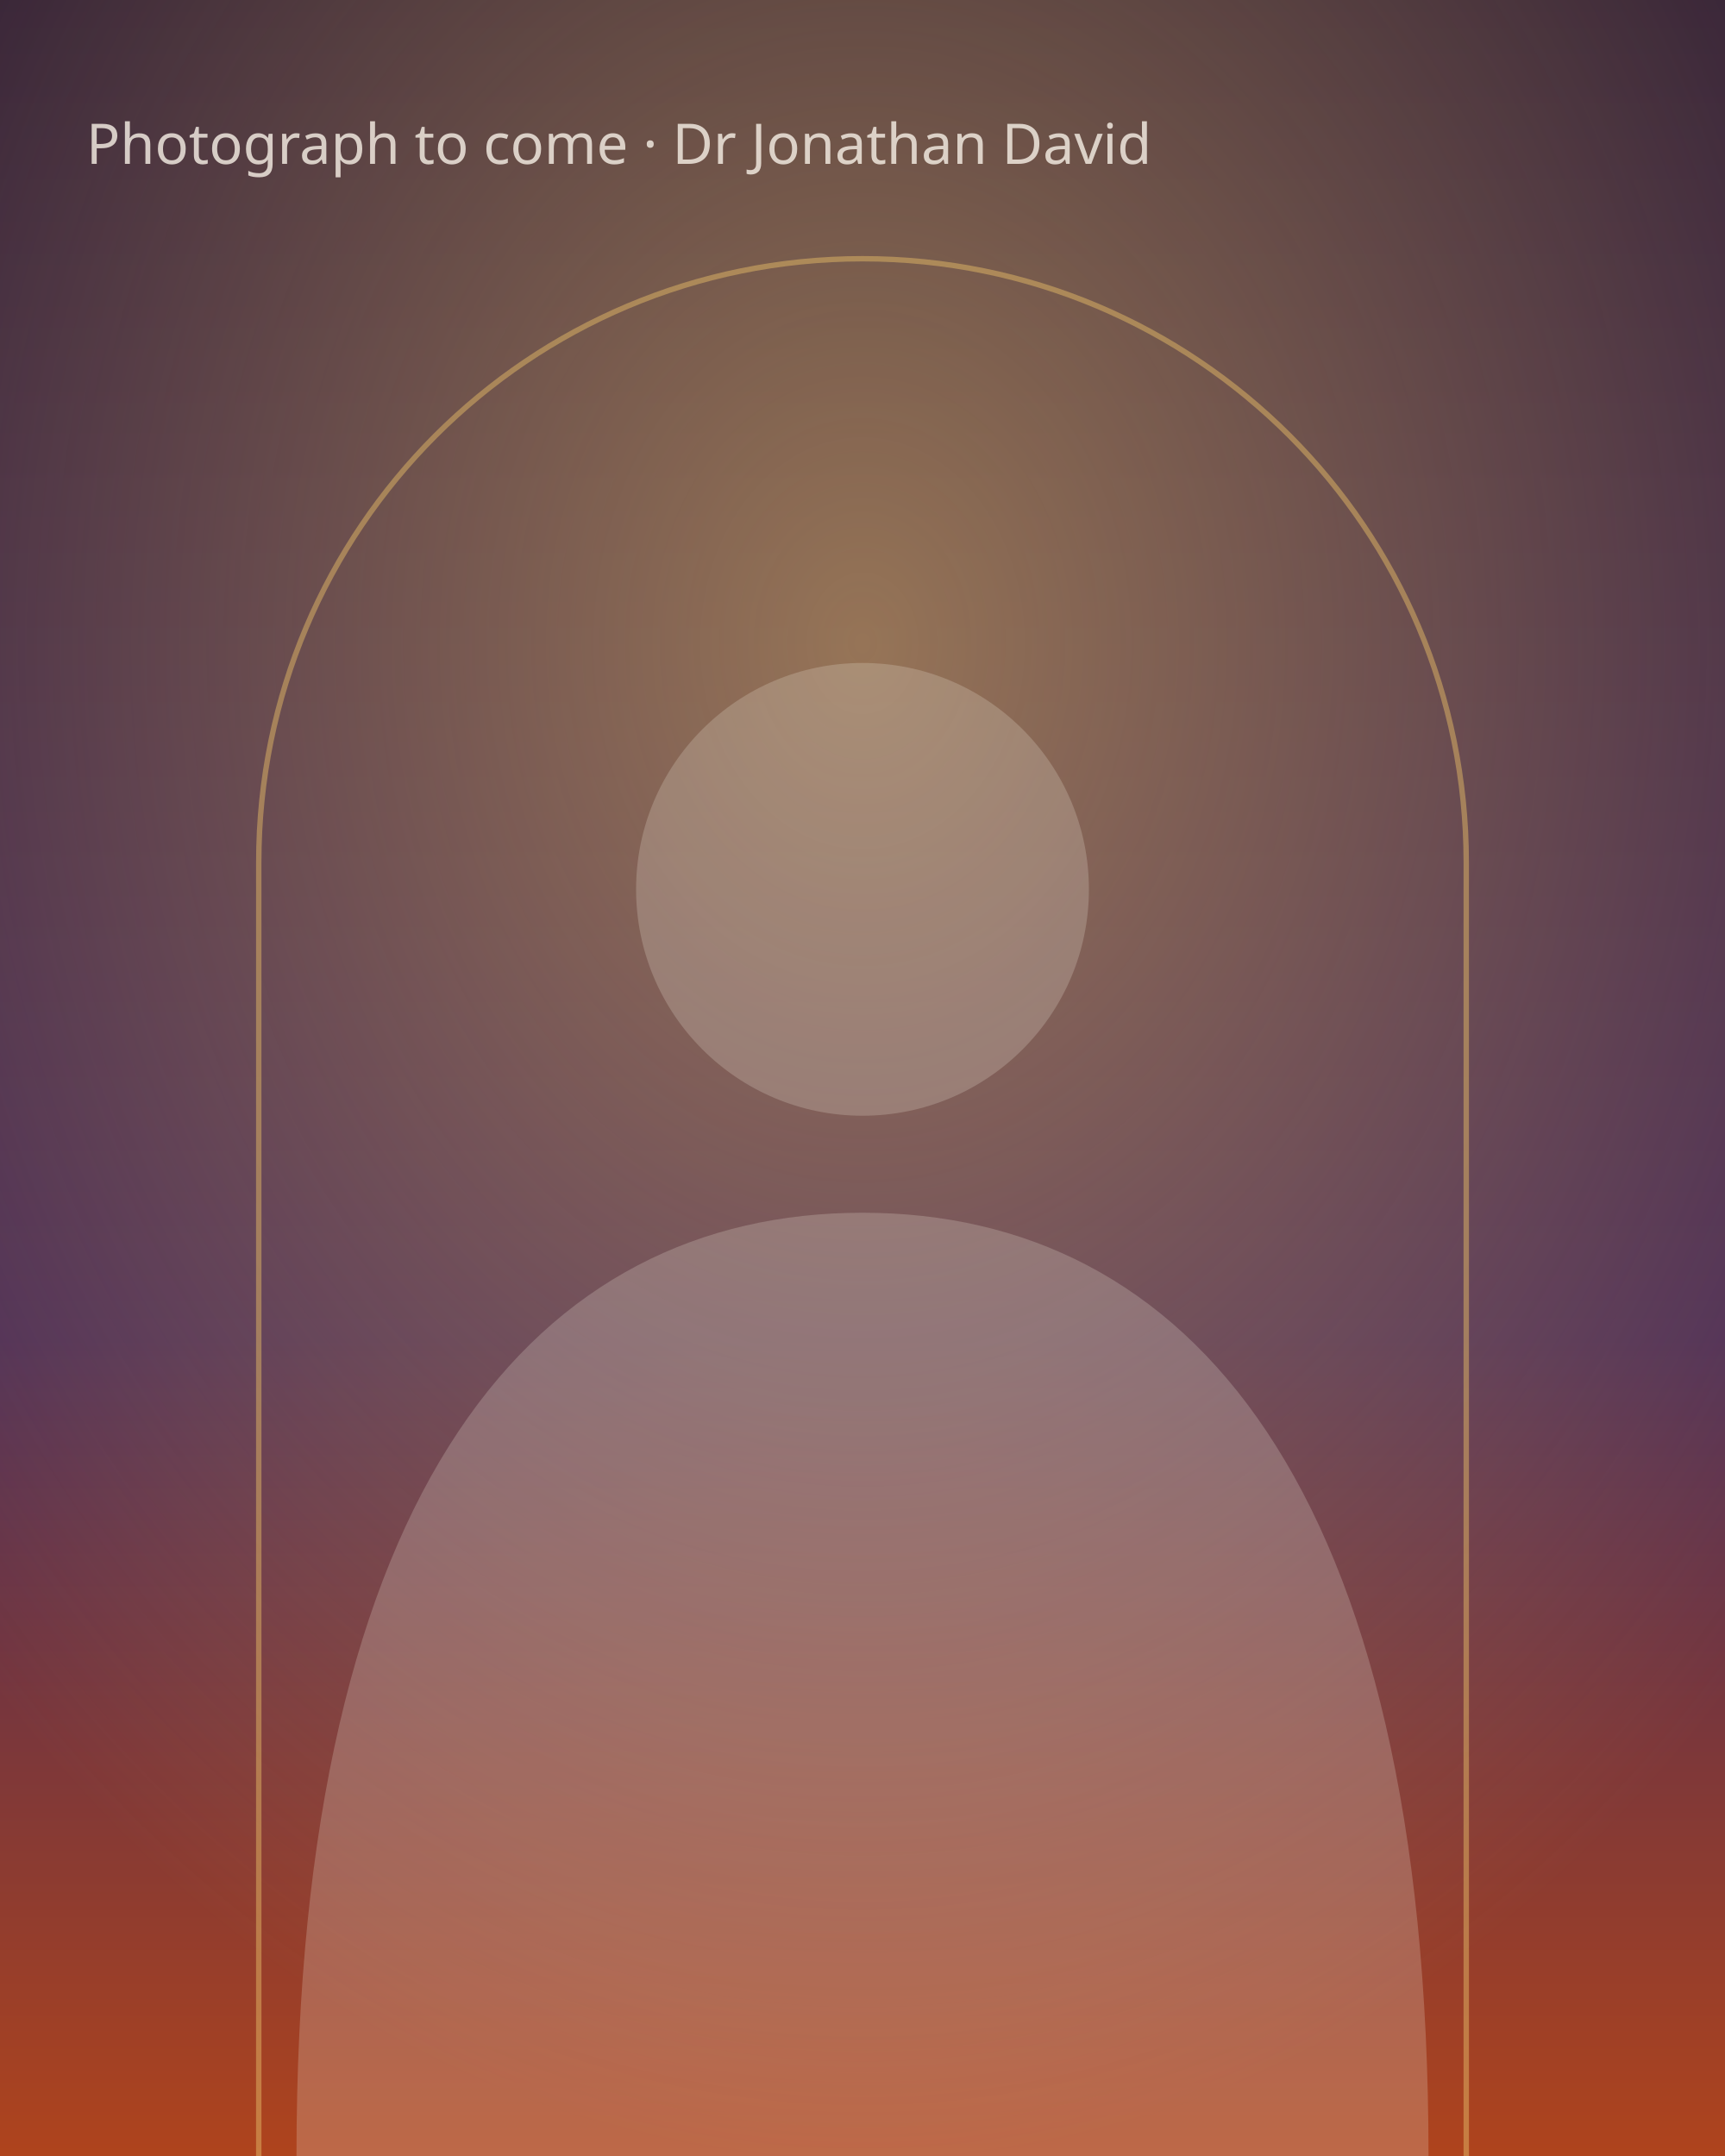
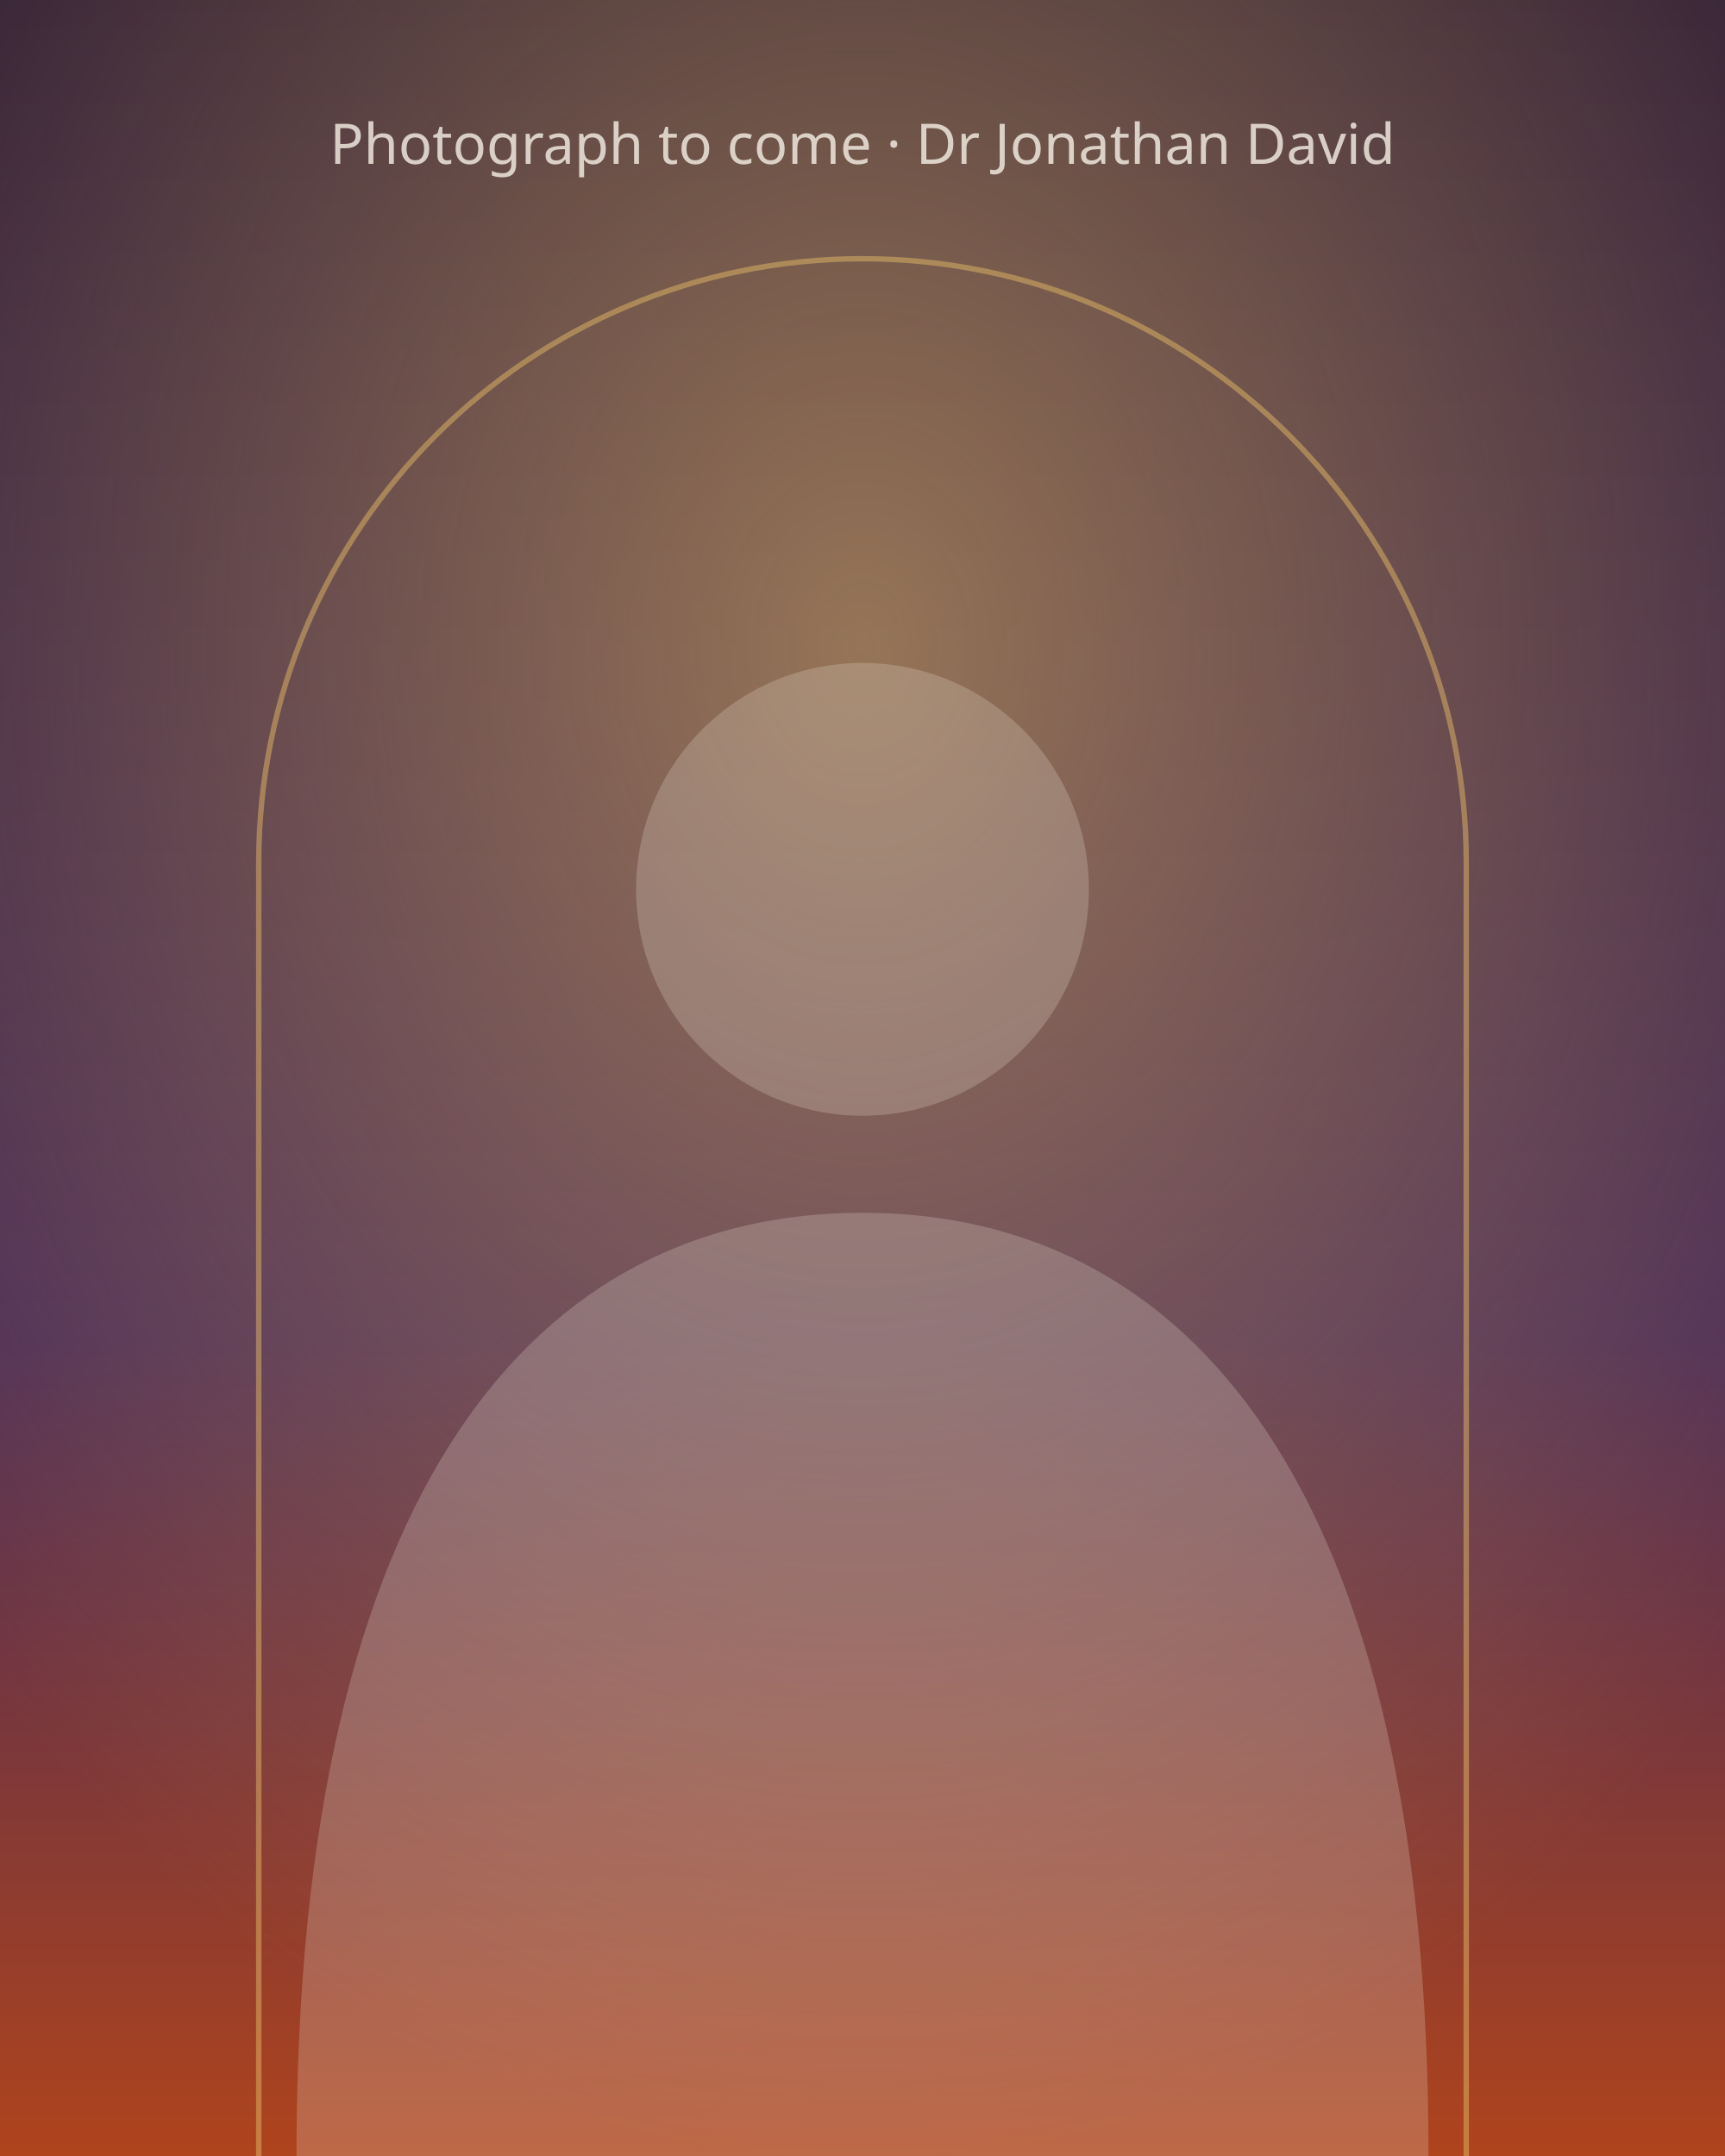
<svg xmlns="http://www.w3.org/2000/svg" viewBox="0 0 800 1000" width="800" height="1000">
  <defs>
    <linearGradient id="g" x1="0" y1="0" x2="0" y2="1">
      <stop offset="0" stop-color="#2a1934" />
      <stop offset=".62" stop-color="#4a2b57" />
      <stop offset="1" stop-color="#b0441c" />
    </linearGradient>
    <radialGradient id="l" cx="0.5" cy="0.3" r=".7">
      <stop offset="0" stop-color="#e2b866" stop-opacity=".55" />
      <stop offset="1" stop-color="#e2b866" stop-opacity="0" />
    </radialGradient>
  </defs>
  <rect width="800" height="1000" fill="url(#g)" />
  <rect width="800" height="1000" fill="url(#l)" />
  <path d="M120.0 1000 V400.0 A280.0 280.0 0 0 1 680.0 400.0 V1000" fill="none" stroke="#e2b866" stroke-width="2.5" stroke-opacity="0.5" />
  <g fill="#f4ece2" fill-opacity="0.22">
    <circle cx="400" cy="412.5" r="105.0" />
    <path d="M137.5 1000 C137.5 687.5 250.0 562.5 400 562.5 C550.0 562.5 662.5 687.5 662.5 1000 Z" />
  </g>
-   <text x="40" y="76" font-family="system-ui, sans-serif" font-size="26" fill="#f4ece2" fill-opacity=".82">Photograph to come · Dr Jonathan David</text>
+   <text x="400" text-anchor="middle" y="76" font-family="system-ui, sans-serif" font-size="26" fill="#f4ece2" fill-opacity=".82">Photograph to come · Dr Jonathan David</text>
</svg>
